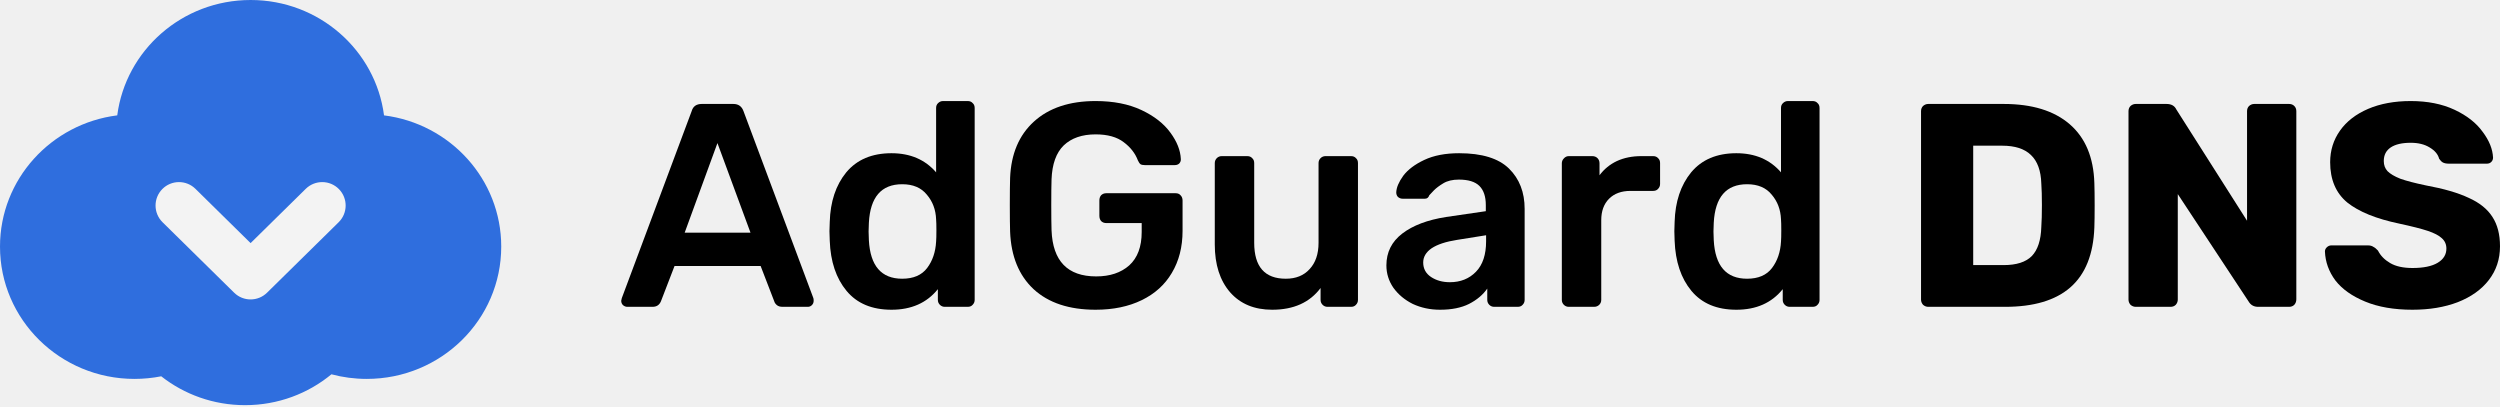
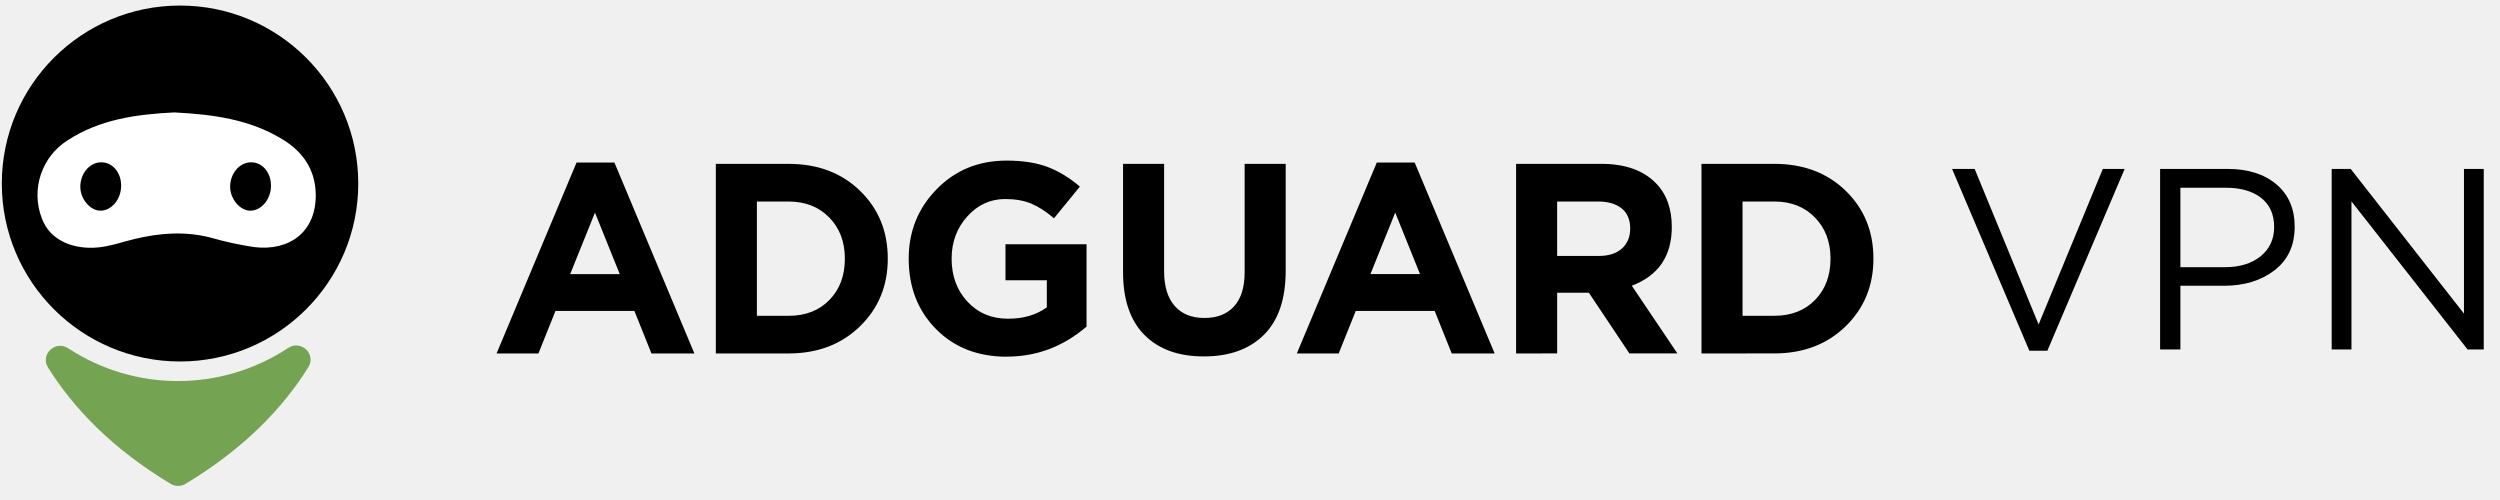
- <svg xmlns="http://www.w3.org/2000/svg" width="160" height="26" viewBox="0 0 160 26" fill="none">
-   <path fill-rule="evenodd" clip-rule="evenodd" d="M7.504 7.383C8.045 3.219 11.661 0 16.041 0C20.421 0 24.037 3.219 24.578 7.384C28.809 7.918 32.079 11.474 32.079 15.782C32.079 20.459 28.226 24.25 23.472 24.25C22.69 24.25 21.932 24.148 21.212 23.955C19.717 25.188 17.79 25.93 15.686 25.93C13.656 25.93 11.79 25.239 10.319 24.083C9.766 24.192 9.193 24.25 8.607 24.25C3.853 24.25 0 20.459 0 15.782C0 11.473 3.272 7.916 7.504 7.383Z" fill="#2F6EDE" />
-   <path d="M12.508 12.085C11.917 11.504 10.967 11.512 10.386 12.102C9.805 12.693 9.813 13.643 10.404 14.224L12.508 12.085ZM21.673 14.224C22.264 13.643 22.272 12.693 21.691 12.102C21.11 11.512 20.16 11.504 19.569 12.085L21.673 14.224ZM16.038 17.663L14.986 18.733C15.57 19.307 16.507 19.307 17.09 18.733L16.038 17.663ZM10.404 14.224L14.986 18.733L17.09 16.594L12.508 12.085L10.404 14.224ZM17.09 18.733L21.673 14.224L19.569 12.085L14.986 16.594L17.09 18.733Z" fill="#F3F3F3" />
-   <path d="M40.147 19.637C40.048 19.637 39.955 19.6 39.869 19.526C39.795 19.452 39.758 19.359 39.758 19.248L39.795 19.081L44.265 7.117C44.352 6.807 44.568 6.653 44.914 6.653H46.936C47.258 6.653 47.474 6.807 47.585 7.117L52.056 19.081C52.068 19.118 52.074 19.174 52.074 19.248C52.074 19.359 52.037 19.452 51.963 19.526C51.889 19.6 51.802 19.637 51.703 19.637H50.09C49.929 19.637 49.805 19.6 49.719 19.526C49.632 19.452 49.576 19.372 49.552 19.285L48.68 17.022H43.171L42.299 19.285C42.2 19.52 42.021 19.637 41.761 19.637H40.147ZM48.031 14.889L45.916 9.157L43.82 14.889H48.031Z" fill="black" />
-   <path d="M57.055 19.823C55.806 19.823 54.847 19.421 54.18 18.617C53.512 17.813 53.153 16.744 53.104 15.408L53.085 14.796L53.104 14.202C53.141 12.904 53.493 11.847 54.161 11.03C54.841 10.214 55.806 9.806 57.055 9.806C58.254 9.806 59.207 10.214 59.911 11.03V6.912C59.911 6.776 59.955 6.671 60.041 6.597C60.128 6.511 60.233 6.467 60.357 6.467H61.933C62.069 6.467 62.175 6.511 62.249 6.597C62.335 6.671 62.379 6.776 62.379 6.912V19.192C62.379 19.316 62.335 19.421 62.249 19.508C62.175 19.594 62.069 19.637 61.933 19.637H60.468C60.344 19.637 60.239 19.594 60.153 19.508C60.066 19.421 60.023 19.316 60.023 19.192V18.506C59.318 19.384 58.329 19.823 57.055 19.823ZM57.741 17.838C58.459 17.838 58.99 17.609 59.337 17.152C59.683 16.694 59.874 16.131 59.911 15.464C59.924 15.315 59.93 15.074 59.93 14.74C59.93 14.419 59.924 14.184 59.911 14.036C59.887 13.417 59.689 12.892 59.318 12.459C58.959 12.014 58.434 11.791 57.741 11.791C56.406 11.791 55.695 12.613 55.608 14.258L55.59 14.815L55.608 15.371C55.695 17.016 56.406 17.838 57.741 17.838Z" fill="black" />
-   <path d="M70.119 19.823C68.425 19.823 67.102 19.384 66.149 18.506C65.21 17.628 64.709 16.404 64.647 14.833C64.635 14.475 64.628 13.899 64.628 13.108C64.628 12.316 64.635 11.742 64.647 11.383C64.709 9.849 65.216 8.65 66.168 7.784C67.132 6.906 68.45 6.467 70.119 6.467C71.257 6.467 72.234 6.659 73.05 7.042C73.866 7.426 74.484 7.908 74.905 8.489C75.325 9.058 75.548 9.621 75.573 10.177V10.214C75.573 10.313 75.535 10.4 75.461 10.474C75.387 10.536 75.294 10.567 75.183 10.567H73.272C73.149 10.567 73.056 10.548 72.994 10.511C72.932 10.462 72.877 10.381 72.827 10.27C72.654 9.812 72.351 9.423 71.918 9.101C71.485 8.767 70.886 8.6 70.119 8.6C69.253 8.6 68.573 8.835 68.079 9.305C67.596 9.775 67.337 10.499 67.299 11.476C67.287 11.834 67.281 12.378 67.281 13.108C67.281 13.825 67.287 14.369 67.299 14.74C67.374 16.707 68.326 17.69 70.156 17.69C71.034 17.69 71.739 17.455 72.271 16.985C72.802 16.503 73.068 15.791 73.068 14.852V14.277H70.805C70.669 14.277 70.558 14.233 70.471 14.147C70.397 14.06 70.36 13.949 70.36 13.813V12.83C70.36 12.694 70.397 12.582 70.471 12.496C70.558 12.409 70.669 12.366 70.805 12.366H75.239C75.375 12.366 75.48 12.409 75.554 12.496C75.641 12.582 75.684 12.694 75.684 12.83V14.777C75.684 15.804 75.455 16.7 74.997 17.467C74.552 18.221 73.909 18.803 73.068 19.211C72.227 19.619 71.244 19.823 70.119 19.823Z" fill="black" />
-   <path d="M81.419 19.823C80.281 19.823 79.385 19.452 78.73 18.71C78.074 17.956 77.746 16.935 77.746 15.649V10.437C77.746 10.313 77.79 10.208 77.876 10.121C77.963 10.035 78.068 9.992 78.192 9.992H79.824C79.96 9.992 80.065 10.035 80.139 10.121C80.226 10.196 80.269 10.301 80.269 10.437V15.538C80.269 17.071 80.943 17.838 82.291 17.838C82.934 17.838 83.441 17.634 83.812 17.226C84.195 16.818 84.387 16.255 84.387 15.538V10.437C84.387 10.313 84.43 10.208 84.517 10.121C84.603 10.035 84.709 9.992 84.832 9.992H86.465C86.601 9.992 86.706 10.035 86.78 10.121C86.867 10.196 86.91 10.301 86.91 10.437V19.192C86.91 19.316 86.867 19.421 86.78 19.508C86.706 19.594 86.601 19.637 86.465 19.637H84.962C84.838 19.637 84.733 19.594 84.647 19.508C84.56 19.421 84.517 19.316 84.517 19.192V18.432C83.824 19.359 82.792 19.823 81.419 19.823Z" fill="black" />
-   <path d="M92.161 19.823C91.53 19.823 90.949 19.699 90.417 19.452C89.898 19.192 89.484 18.846 89.174 18.413C88.878 17.98 88.729 17.504 88.729 16.985C88.729 16.144 89.069 15.464 89.75 14.944C90.43 14.425 91.363 14.073 92.55 13.887L95.092 13.516V13.127C95.092 12.582 94.956 12.174 94.684 11.902C94.412 11.63 93.973 11.494 93.367 11.494C92.959 11.494 92.625 11.575 92.365 11.735C92.118 11.884 91.92 12.032 91.772 12.181C91.623 12.341 91.524 12.446 91.475 12.496C91.425 12.644 91.332 12.718 91.196 12.718H89.768C89.657 12.718 89.558 12.681 89.471 12.607C89.397 12.533 89.36 12.434 89.36 12.31C89.372 12.001 89.521 11.649 89.805 11.253C90.102 10.857 90.553 10.517 91.159 10.233C91.765 9.948 92.507 9.806 93.385 9.806C94.844 9.806 95.908 10.134 96.576 10.789C97.243 11.445 97.577 12.304 97.577 13.368V19.192C97.577 19.316 97.534 19.421 97.448 19.508C97.373 19.594 97.268 19.637 97.132 19.637H95.63C95.506 19.637 95.401 19.594 95.314 19.508C95.228 19.421 95.185 19.316 95.185 19.192V18.469C94.912 18.864 94.523 19.192 94.016 19.452C93.521 19.699 92.903 19.823 92.161 19.823ZM92.792 18.061C93.472 18.061 94.028 17.838 94.461 17.393C94.894 16.948 95.11 16.299 95.11 15.445V15.056L93.255 15.352C92.538 15.464 91.994 15.643 91.623 15.89C91.264 16.138 91.085 16.441 91.085 16.799C91.085 17.195 91.252 17.504 91.586 17.727C91.92 17.949 92.322 18.061 92.792 18.061Z" fill="black" />
-   <path d="M100.402 19.637C100.279 19.637 100.174 19.594 100.087 19.508C100 19.421 99.957 19.316 99.957 19.192V10.455C99.957 10.332 100 10.227 100.087 10.14C100.174 10.041 100.279 9.992 100.402 9.992H101.905C102.041 9.992 102.152 10.035 102.239 10.121C102.325 10.208 102.369 10.319 102.369 10.455V11.216C102.665 10.82 103.036 10.517 103.482 10.307C103.939 10.097 104.458 9.992 105.04 9.992H105.8C105.936 9.992 106.041 10.035 106.116 10.121C106.202 10.196 106.245 10.301 106.245 10.437V11.772C106.245 11.896 106.202 12.001 106.116 12.088C106.041 12.174 105.936 12.218 105.8 12.218H104.353C103.772 12.218 103.315 12.385 102.981 12.718C102.647 13.052 102.48 13.51 102.48 14.091V19.192C102.48 19.316 102.437 19.421 102.35 19.508C102.263 19.594 102.152 19.637 102.016 19.637H100.402Z" fill="black" />
-   <path d="M111.127 19.823C109.878 19.823 108.92 19.421 108.252 18.617C107.584 17.813 107.226 16.744 107.176 15.408L107.158 14.796L107.176 14.202C107.213 12.904 107.566 11.847 108.234 11.03C108.914 10.214 109.878 9.806 111.127 9.806C112.327 9.806 113.279 10.214 113.984 11.03V6.912C113.984 6.776 114.027 6.671 114.114 6.597C114.2 6.511 114.305 6.467 114.429 6.467H116.006C116.142 6.467 116.247 6.511 116.321 6.597C116.408 6.671 116.451 6.776 116.451 6.912V19.192C116.451 19.316 116.408 19.421 116.321 19.508C116.247 19.594 116.142 19.637 116.006 19.637H114.54C114.417 19.637 114.312 19.594 114.225 19.508C114.138 19.421 114.095 19.316 114.095 19.192V18.506C113.39 19.384 112.401 19.823 111.127 19.823ZM111.814 17.838C112.531 17.838 113.063 17.609 113.409 17.152C113.755 16.694 113.947 16.131 113.984 15.464C113.996 15.315 114.002 15.074 114.002 14.74C114.002 14.419 113.996 14.184 113.984 14.036C113.959 13.417 113.761 12.892 113.39 12.459C113.032 12.014 112.506 11.791 111.814 11.791C110.478 11.791 109.767 12.613 109.68 14.258L109.662 14.815L109.68 15.371C109.767 17.016 110.478 17.838 111.814 17.838Z" fill="black" />
-   <path d="M123.41 19.637C123.286 19.637 123.175 19.594 123.076 19.508C122.99 19.409 122.946 19.297 122.946 19.174V7.117C122.946 6.98 122.99 6.869 123.076 6.783C123.175 6.696 123.286 6.653 123.41 6.653H128.233C130.051 6.653 131.461 7.086 132.462 7.951C133.464 8.817 133.989 10.072 134.039 11.717C134.051 12.075 134.058 12.552 134.058 13.145C134.058 13.739 134.051 14.209 134.039 14.555C133.977 16.274 133.464 17.554 132.499 18.395C131.547 19.223 130.156 19.637 128.326 19.637H123.41ZM128.233 16.966C129.049 16.966 129.649 16.775 130.032 16.391C130.416 15.995 130.62 15.371 130.644 14.518C130.669 14.159 130.682 13.695 130.682 13.127C130.682 12.558 130.669 12.1 130.644 11.754C130.62 10.925 130.397 10.313 129.977 9.917C129.569 9.522 128.956 9.324 128.14 9.324H126.285V16.966H128.233Z" fill="black" />
-   <path d="M136.688 19.637C136.565 19.637 136.453 19.594 136.354 19.508C136.268 19.409 136.224 19.297 136.224 19.174V7.117C136.224 6.98 136.268 6.869 136.354 6.783C136.453 6.696 136.565 6.653 136.688 6.653H138.654C138.964 6.653 139.174 6.77 139.285 7.005L143.811 14.128V7.117C143.811 6.98 143.854 6.869 143.941 6.783C144.04 6.696 144.151 6.653 144.275 6.653H146.501C146.637 6.653 146.748 6.696 146.835 6.783C146.921 6.869 146.965 6.98 146.965 7.117V19.155C146.965 19.291 146.921 19.409 146.835 19.508C146.748 19.594 146.637 19.637 146.501 19.637H144.516C144.244 19.637 144.04 19.52 143.904 19.285L139.378 12.422V19.174C139.378 19.297 139.335 19.409 139.248 19.508C139.161 19.594 139.05 19.637 138.914 19.637H136.688Z" fill="black" />
-   <path d="M154.398 19.823C153.223 19.823 152.216 19.65 151.375 19.303C150.534 18.957 149.897 18.506 149.464 17.949C149.044 17.381 148.821 16.762 148.796 16.094C148.796 15.995 148.833 15.909 148.908 15.835C148.994 15.748 149.093 15.705 149.204 15.705H151.542C151.69 15.705 151.808 15.736 151.894 15.798C151.993 15.847 152.092 15.928 152.191 16.039C152.352 16.36 152.611 16.626 152.97 16.836C153.329 17.047 153.805 17.152 154.398 17.152C155.103 17.152 155.641 17.041 156.012 16.818C156.383 16.595 156.569 16.292 156.569 15.909C156.569 15.637 156.47 15.414 156.272 15.241C156.086 15.068 155.789 14.914 155.381 14.777C154.973 14.641 154.367 14.487 153.564 14.314C152.08 14.005 150.967 13.553 150.225 12.96C149.495 12.354 149.13 11.494 149.13 10.381C149.13 9.627 149.34 8.953 149.761 8.359C150.181 7.766 150.781 7.302 151.56 6.968C152.339 6.634 153.248 6.467 154.287 6.467C155.363 6.467 156.296 6.653 157.088 7.024C157.879 7.395 158.479 7.865 158.887 8.434C159.308 8.99 159.53 9.54 159.555 10.084C159.555 10.196 159.518 10.289 159.444 10.363C159.37 10.437 159.277 10.474 159.165 10.474H156.717C156.569 10.474 156.445 10.449 156.346 10.4C156.259 10.35 156.179 10.27 156.105 10.159C156.031 9.874 155.827 9.633 155.493 9.435C155.171 9.237 154.769 9.138 154.287 9.138C153.73 9.138 153.304 9.237 153.007 9.435C152.71 9.633 152.562 9.924 152.562 10.307C152.562 10.567 152.642 10.783 152.803 10.956C152.976 11.129 153.248 11.29 153.619 11.438C154.003 11.575 154.547 11.717 155.252 11.865C156.402 12.075 157.317 12.341 157.997 12.663C158.689 12.972 159.196 13.38 159.518 13.887C159.839 14.382 160 15.006 160 15.761C160 16.589 159.759 17.312 159.277 17.931C158.807 18.537 158.145 19.007 157.292 19.341C156.451 19.662 155.487 19.823 154.398 19.823Z" fill="black" />
+ <svg xmlns="http://www.w3.org/2000/svg" fill="none" height="27" viewBox="0 0 135 27" width="135">
+   <ellipse cx="9.722" cy="9.91" fill="#000" rx="9.624" ry="9.61" />
+   <g clip-rule="evenodd" fill-rule="evenodd">
+     <path d="m9.417 6.071c2.045.106 4.074.357 5.885 1.482 1.085.674 1.729 1.644 1.748 2.94.03 2.034-1.421 3.078-3.322 2.85-.8-.121-1.591-.293-2.368-.516-1.376-.35-2.736-.249-4.095.079-.652.157-1.289.388-1.96.454-1.262.124-2.583-.32-3.043-1.563-.606-1.56-.022-3.329 1.394-4.223 1.746-1.135 3.722-1.403 5.761-1.504z" fill="#fff" />
+     <path d="m14.633 10c.011.738-.497 1.367-1.111 1.377-.545.009-1.086-.619-1.094-1.272-.009-.716.48-1.316 1.094-1.34.615-.025 1.101.516 1.111 1.235z" fill="#000" />
+     <path d="m6.542 10c.011.738-.497 1.367-1.111 1.377-.545.009-1.086-.619-1.094-1.272-.01-.716.48-1.316 1.094-1.34.615-.025 1.101.516 1.111 1.235z" fill="#000" />
+     <path d="m9.221 26.131c-3.174-1.907-5.257-4.097-6.625-6.282-.441-.705.394-1.498 1.09-1.041 3.605 2.365 8.274 2.358 11.872-.017.695-.46 1.533.332 1.092 1.038-1.367 2.192-3.454 4.389-6.637 6.302-.244.145-.548.145-.792 0z" fill="#74a352" />
+     <path d="m26.815 19.087 4.319-10.311h2.044l4.319 10.311h-2.318l-.921-2.296h-4.262l-.921 2.296zm3.974-4.285h2.678l-1.339-3.32zm7.866 4.285v-10.238h3.93c1.574 0 2.86.485 3.858 1.455.998.97 1.497 2.191 1.497 3.664 0 1.462-.501 2.681-1.504 3.656-1.003.975-2.287 1.462-3.851 1.462zm2.217-2.033h1.713c.912 0 1.646-.285 2.203-.856s.835-1.314.835-2.23c0-.907-.281-1.648-.842-2.223-.561-.575-1.293-.863-2.196-.863h-1.713zm13.496 2.208c-1.565 0-2.839-.497-3.822-1.492-.984-.995-1.476-2.262-1.476-3.803 0-1.472.504-2.723 1.512-3.752 1.008-1.029 2.265-1.543 3.772-1.543.874 0 1.613.115 2.217.344.605.229 1.185.583 1.742 1.06l-1.397 1.711c-.422-.361-.83-.624-1.224-.79-.394-.166-.864-.249-1.411-.249-.806 0-1.49.315-2.052.943s-.842 1.387-.842 2.274c0 .936.285 1.711.857 2.325.571.614 1.303.921 2.196.921.826 0 1.521-.205 2.088-.614v-1.463h-2.232v-1.945h4.377v4.446c-1.257 1.082-2.692 1.623-4.305 1.623zm10.64-.015c-1.373 0-2.443-.388-3.211-1.163s-1.152-1.904-1.152-3.386v-5.85h2.217v5.792c0 .819.19 1.446.569 1.879s.914.651 1.605.651 1.226-.21 1.605-.629c.379-.419.569-1.029.569-1.828v-5.865h2.217v5.777c0 1.521-.391 2.672-1.173 3.452-.782.78-1.864 1.17-3.247 1.17zm5.021-.161 4.319-10.311h2.044l4.319 10.311h-2.318l-.921-2.296h-4.262l-.921 2.296zm3.974-4.285h2.678l-1.339-3.32zm7.866 4.285v-10.238h4.607c1.277 0 2.256.346 2.937 1.038.576.585.864 1.375.864 2.369 0 1.57-.72 2.628-2.16 3.174l2.462 3.656h-2.591l-2.188-3.276h-1.713v3.276zm2.217-5.265h2.246c.537 0 .955-.134 1.253-.402.297-.268.446-.626.446-1.075 0-.478-.154-.841-.461-1.09-.307-.249-.734-.373-1.281-.373h-2.203zm7.794 5.265v-10.238h3.93c1.574 0 2.86.485 3.858 1.455.998.97 1.497 2.191 1.497 3.664 0 1.462-.501 2.681-1.504 3.656-1.003.975-2.287 1.462-3.851 1.462zm2.217-2.033h1.713c.912 0 1.646-.285 2.203-.856s.835-1.314.835-2.23c0-.907-.281-1.648-.842-2.223-.561-.575-1.293-.863-2.196-.863h-1.713z" fill="#000" />
+     <path d="m110.557 18.941 4.175-9.82h-1.179l-3.468 8.399-3.454-8.399h-1.22l4.175 9.82zm7.184-.07v-3.44h2.358c1.091 0 2-.279 2.726-.836.725-.557 1.088-1.342 1.088-2.354 0-.966-.328-1.727-.984-2.284-.657-.557-1.54-.836-2.65-.836h-3.633v9.75zm2.4-4.443h-2.4v-4.29h2.455c.805 0 1.44.183 1.907.55.467.367.701.889.701 1.567 0 .659-.243 1.186-.728 1.581-.486.395-1.131.592-1.935.592zm6.838 4.443v-7.995l6.269 7.995h.874v-9.75h-1.068v7.814l-6.117-7.814h-1.026v9.75z" fill="#000" />
+   </g>
</svg>
